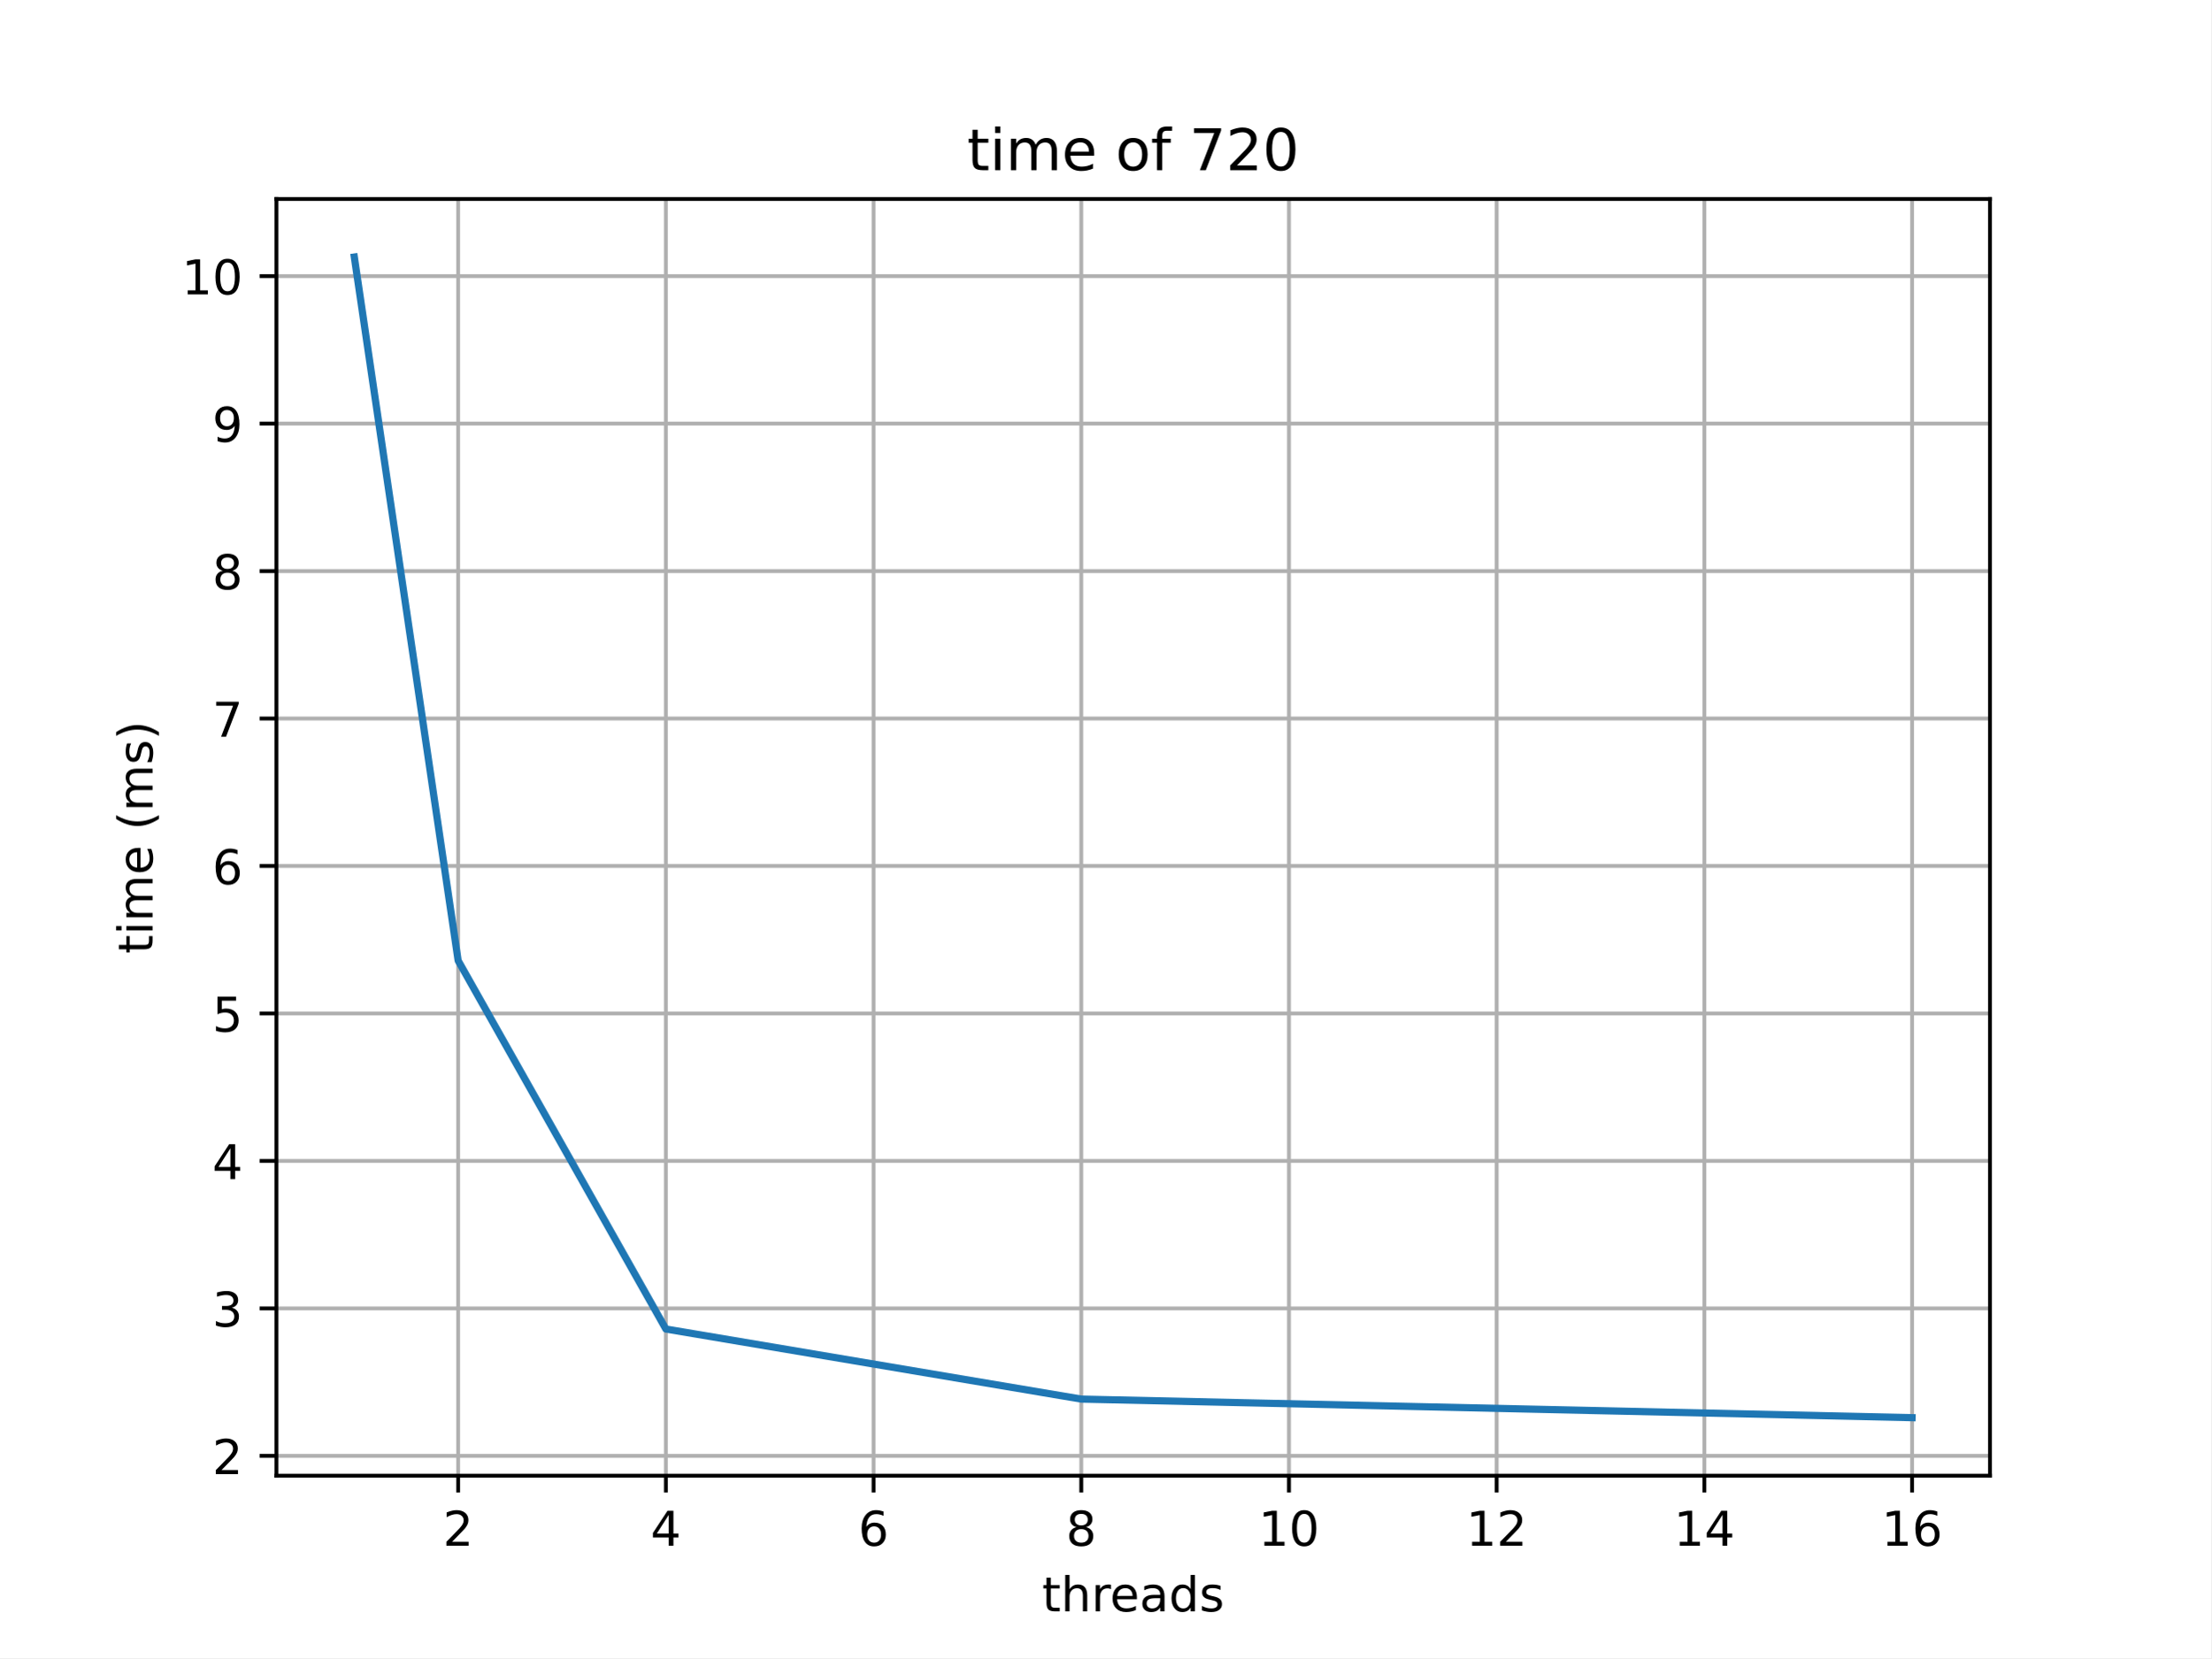
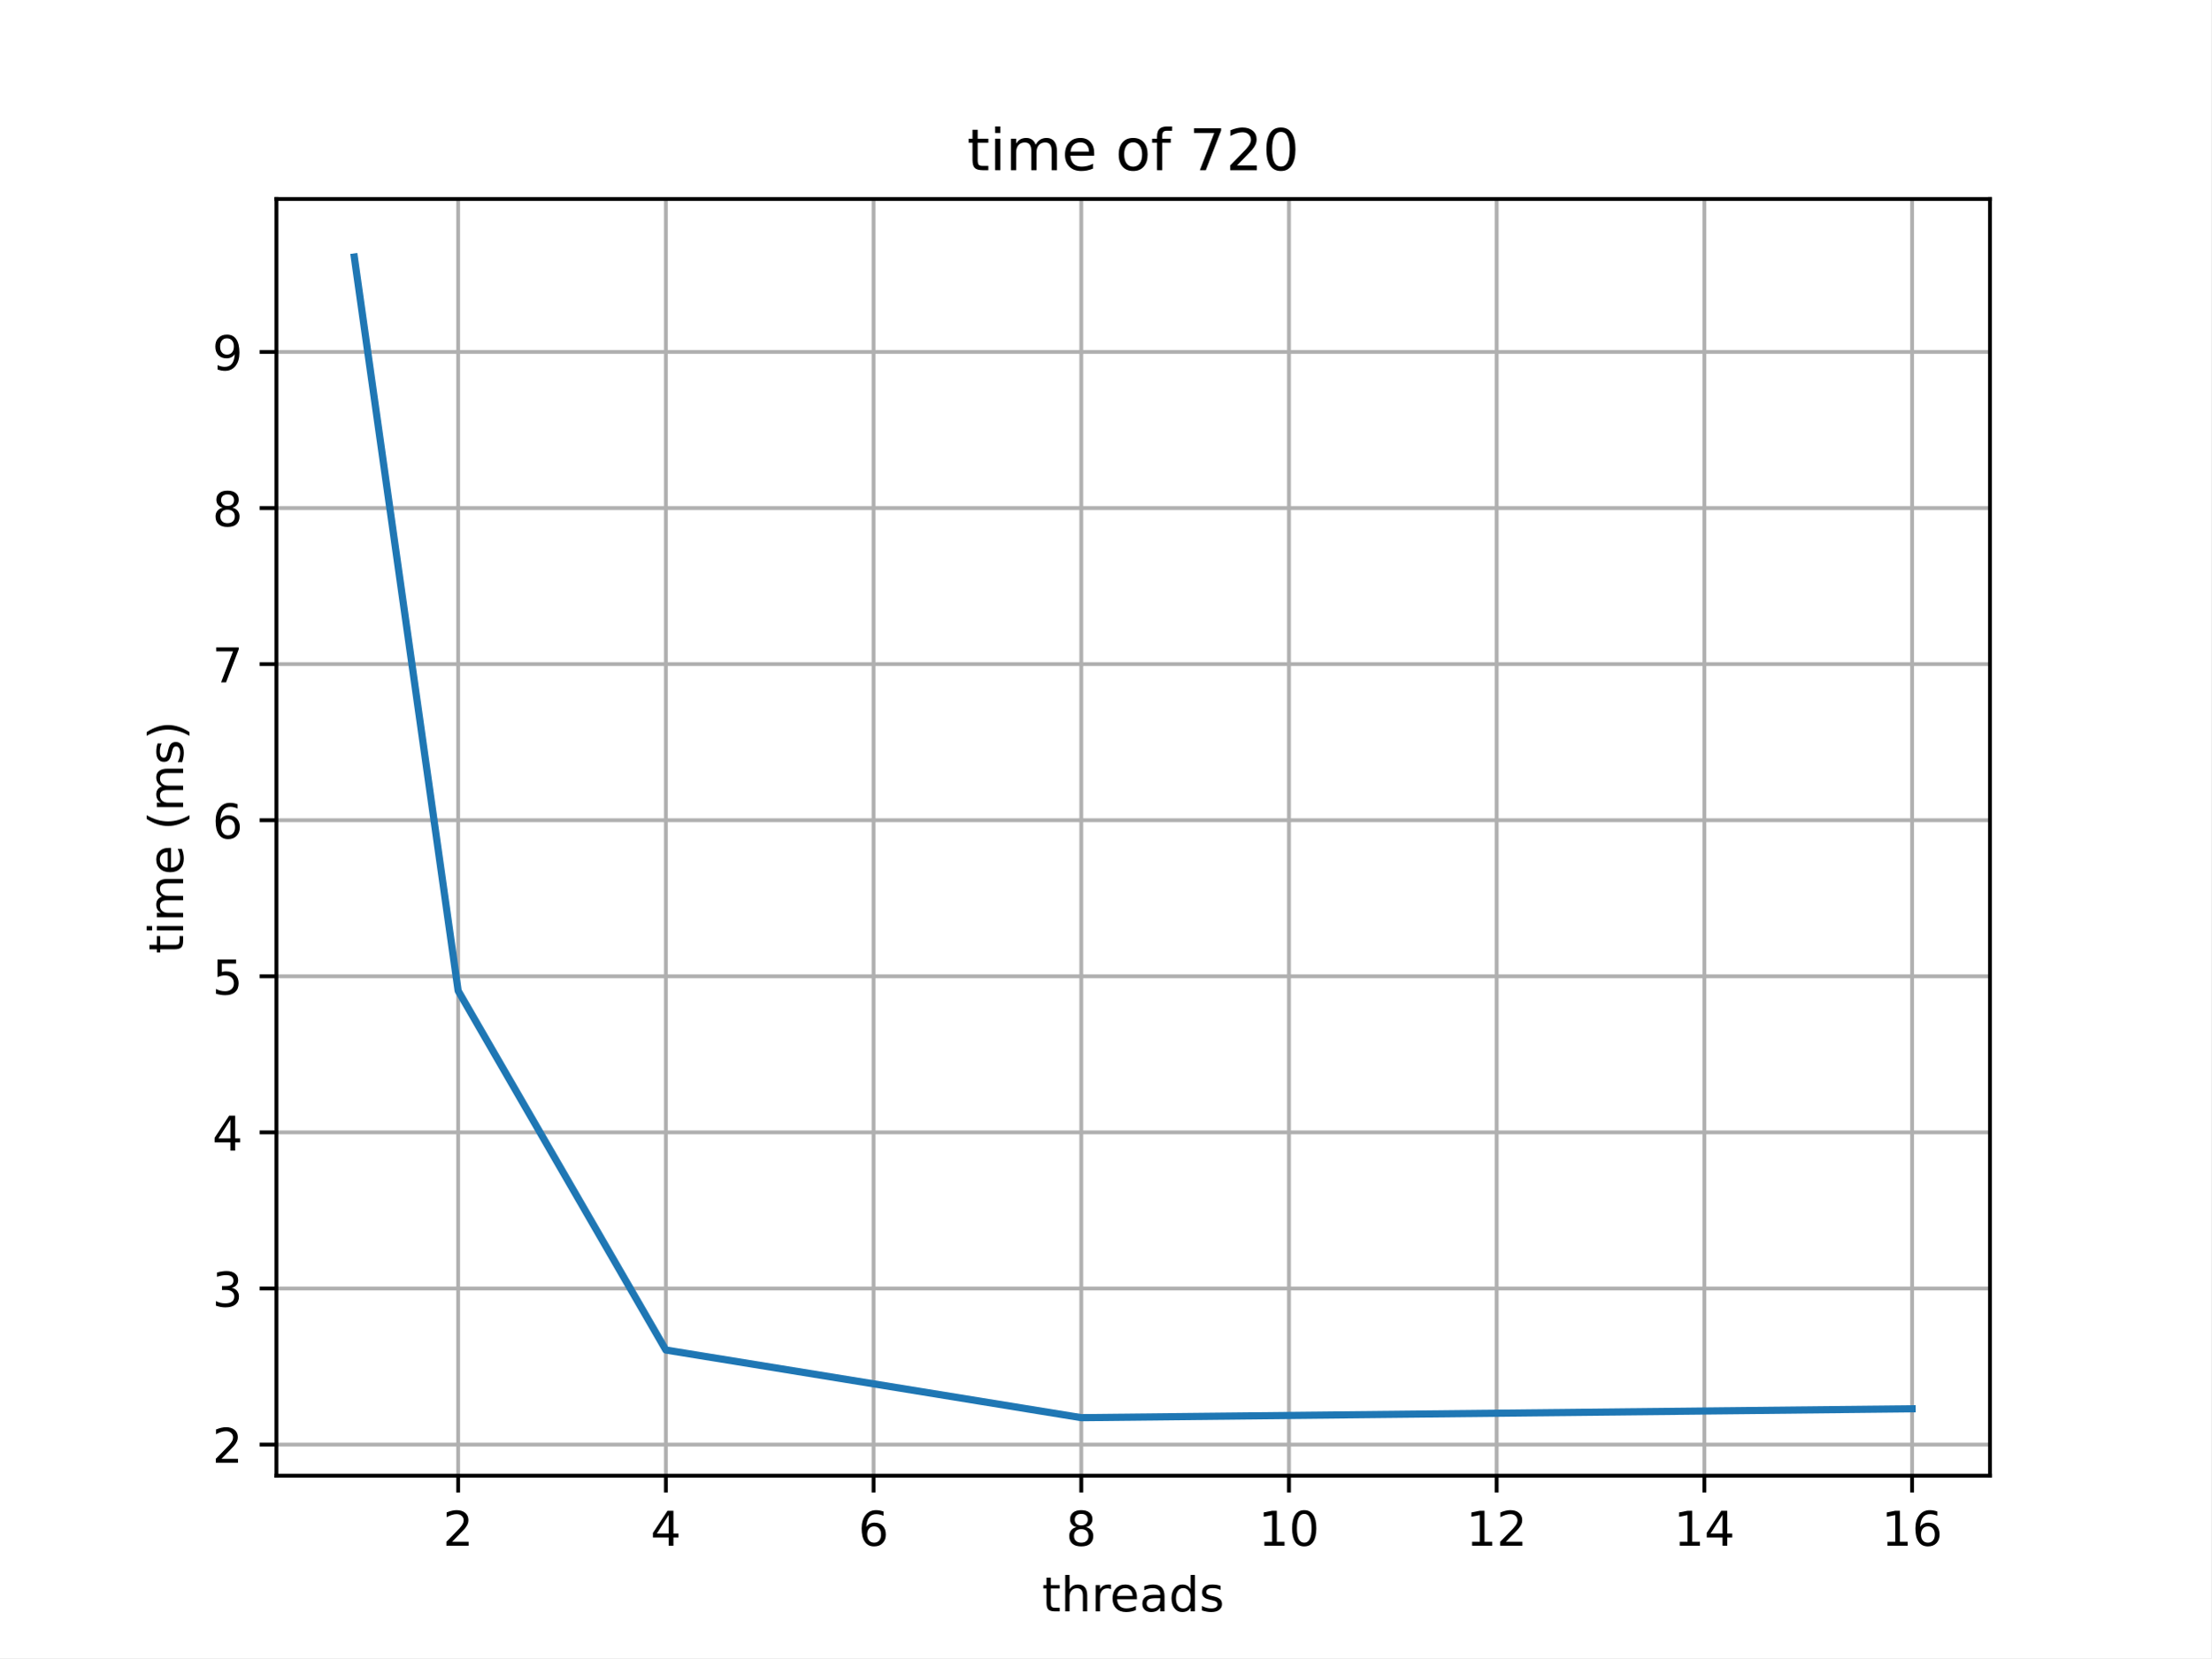
<svg xmlns="http://www.w3.org/2000/svg" xmlns:xlink="http://www.w3.org/1999/xlink" height="345.6pt" version="1.1" viewBox="0 0 460.8 345.6" width="460.8pt">
  <defs>
    <style type="text/css">*{stroke-linecap:butt;stroke-linejoin:round;}</style>
  </defs>
  <g id="figure_1">
    <g id="patch_1">
      <path d="M 0 345.6  L 460.8 345.6  L 460.8 0  L 0 0  z " style="fill:#ffffff;" />
    </g>
    <g id="axes_1">
      <g id="patch_2">
        <path d="M 57.6 307.584  L 414.72 307.584  L 414.72 41.472  L 57.6 41.472  z " style="fill:#ffffff;" />
      </g>
      <g id="matplotlib.axis_1">
        <g id="xtick_1">
          <g id="line2d_1">
-             <path clip-path="url(#p408132b2fb)" d="M 95.476 307.584  L 95.476 41.472  " style="fill:none;stroke:#b0b0b0;stroke-linecap:square;stroke-width:0.8;" />
+             <path clip-path="url(#p267759ec43)" d="M 95.476 307.584  L 95.476 41.472  " style="fill:none;stroke:#b0b0b0;stroke-linecap:square;stroke-width:0.8;" />
          </g>
          <g id="line2d_2">
            <defs>
-               <path d="M 0 0  L 0 3.5  " id="m621f533e70" style="stroke:#000000;stroke-width:0.8;" />
+               <path d="M 0 0  L 0 3.5  " id="m251fea14b7" style="stroke:#000000;stroke-width:0.8;" />
            </defs>
            <g>
-               <use style="stroke:#000000;stroke-width:0.8;" x="95.476" xlink:href="#m621f533e70" y="307.584" />
+               <use style="stroke:#000000;stroke-width:0.8;" x="95.476" xlink:href="#m251fea14b7" y="307.584" />
            </g>
          </g>
          <g id="text_1">
            <g transform="translate(92.29511 322.1824)scale(0.1 -0.1)">
              <defs>
                <path d="M 19.188 8.297  L 53.609 8.297  L 53.609 0  L 7.328 0  L 7.328 8.297  Q 12.938 14.109 22.625 23.891  Q 32.328 33.688 34.812 36.531  Q 39.547 41.844 41.422 45.531  Q 43.312 49.219 43.312 52.781  Q 43.312 58.594 39.234 62.25  Q 35.156 65.922 28.609 65.922  Q 23.969 65.922 18.812 64.312  Q 13.672 62.703 7.812 59.422  L 7.812 69.391  Q 13.766 71.781 18.938 73  Q 24.125 74.219 28.422 74.219  Q 39.75 74.219 46.484 68.547  Q 53.219 62.891 53.219 53.422  Q 53.219 48.922 51.531 44.891  Q 49.859 40.875 45.406 35.406  Q 44.188 33.984 37.641 27.219  Q 31.109 20.453 19.188 8.297  z " id="DejaVuSans-50" />
              </defs>
              <use xlink:href="#DejaVuSans-50" />
            </g>
          </g>
        </g>
        <g id="xtick_2">
          <g id="line2d_3">
-             <path clip-path="url(#p408132b2fb)" d="M 138.764 307.584  L 138.764 41.472  " style="fill:none;stroke:#b0b0b0;stroke-linecap:square;stroke-width:0.8;" />
+             <path clip-path="url(#p267759ec43)" d="M 138.764 307.584  L 138.764 41.472  " style="fill:none;stroke:#b0b0b0;stroke-linecap:square;stroke-width:0.8;" />
          </g>
          <g id="line2d_4">
            <g>
-               <use style="stroke:#000000;stroke-width:0.8;" x="138.764" xlink:href="#m621f533e70" y="307.584" />
+               <use style="stroke:#000000;stroke-width:0.8;" x="138.764" xlink:href="#m251fea14b7" y="307.584" />
            </g>
          </g>
          <g id="text_2">
            <g transform="translate(135.5824 322.1824)scale(0.1 -0.1)">
              <defs>
                <path d="M 37.797 64.312  L 12.891 25.391  L 37.797 25.391  z M 35.203 72.906  L 47.609 72.906  L 47.609 25.391  L 58.016 25.391  L 58.016 17.188  L 47.609 17.188  L 47.609 0  L 37.797 0  L 37.797 17.188  L 4.891 17.188  L 4.891 26.703  z " id="DejaVuSans-52" />
              </defs>
              <use xlink:href="#DejaVuSans-52" />
            </g>
          </g>
        </g>
        <g id="xtick_3">
          <g id="line2d_5">
-             <path clip-path="url(#p408132b2fb)" d="M 182.051 307.584  L 182.051 41.472  " style="fill:none;stroke:#b0b0b0;stroke-linecap:square;stroke-width:0.8;" />
+             <path clip-path="url(#p267759ec43)" d="M 182.051 307.584  L 182.051 41.472  " style="fill:none;stroke:#b0b0b0;stroke-linecap:square;stroke-width:0.8;" />
          </g>
          <g id="line2d_6">
            <g>
-               <use style="stroke:#000000;stroke-width:0.8;" x="182.051" xlink:href="#m621f533e70" y="307.584" />
+               <use style="stroke:#000000;stroke-width:0.8;" x="182.051" xlink:href="#m251fea14b7" y="307.584" />
            </g>
          </g>
          <g id="text_3">
            <g transform="translate(178.8697 322.1824)scale(0.1 -0.1)">
              <defs>
                <path d="M 33.016 40.375  Q 26.375 40.375 22.484 35.828  Q 18.609 31.297 18.609 23.391  Q 18.609 15.531 22.484 10.953  Q 26.375 6.391 33.016 6.391  Q 39.656 6.391 43.531 10.953  Q 47.406 15.531 47.406 23.391  Q 47.406 31.297 43.531 35.828  Q 39.656 40.375 33.016 40.375  z M 52.594 71.297  L 52.594 62.312  Q 48.875 64.062 45.094 64.984  Q 41.312 65.922 37.594 65.922  Q 27.828 65.922 22.672 59.328  Q 17.531 52.734 16.797 39.406  Q 19.672 43.656 24.016 45.922  Q 28.375 48.188 33.594 48.188  Q 44.578 48.188 50.953 41.516  Q 57.328 34.859 57.328 23.391  Q 57.328 12.156 50.688 5.359  Q 44.047 -1.422 33.016 -1.422  Q 20.359 -1.422 13.672 8.266  Q 6.984 17.969 6.984 36.375  Q 6.984 53.656 15.188 63.938  Q 23.391 74.219 37.203 74.219  Q 40.922 74.219 44.703 73.484  Q 48.484 72.75 52.594 71.297  z " id="DejaVuSans-54" />
              </defs>
              <use xlink:href="#DejaVuSans-54" />
            </g>
          </g>
        </g>
        <g id="xtick_4">
          <g id="line2d_7">
-             <path clip-path="url(#p408132b2fb)" d="M 225.338 307.584  L 225.338 41.472  " style="fill:none;stroke:#b0b0b0;stroke-linecap:square;stroke-width:0.8;" />
+             <path clip-path="url(#p267759ec43)" d="M 225.338 307.584  L 225.338 41.472  " style="fill:none;stroke:#b0b0b0;stroke-linecap:square;stroke-width:0.8;" />
          </g>
          <g id="line2d_8">
            <g>
-               <use style="stroke:#000000;stroke-width:0.8;" x="225.338" xlink:href="#m621f533e70" y="307.584" />
+               <use style="stroke:#000000;stroke-width:0.8;" x="225.338" xlink:href="#m251fea14b7" y="307.584" />
            </g>
          </g>
          <g id="text_4">
            <g transform="translate(222.1569 322.1824)scale(0.1 -0.1)">
              <defs>
                <path d="M 31.781 34.625  Q 24.75 34.625 20.719 30.859  Q 16.703 27.094 16.703 20.516  Q 16.703 13.922 20.719 10.156  Q 24.75 6.391 31.781 6.391  Q 38.812 6.391 42.859 10.172  Q 46.922 13.969 46.922 20.516  Q 46.922 27.094 42.891 30.859  Q 38.875 34.625 31.781 34.625  z M 21.922 38.812  Q 15.578 40.375 12.031 44.719  Q 8.5 49.078 8.5 55.328  Q 8.5 64.062 14.719 69.141  Q 20.953 74.219 31.781 74.219  Q 42.672 74.219 48.875 69.141  Q 55.078 64.062 55.078 55.328  Q 55.078 49.078 51.531 44.719  Q 48 40.375 41.703 38.812  Q 48.828 37.156 52.797 32.312  Q 56.781 27.484 56.781 20.516  Q 56.781 9.906 50.312 4.234  Q 43.844 -1.422 31.781 -1.422  Q 19.734 -1.422 13.25 4.234  Q 6.781 9.906 6.781 20.516  Q 6.781 27.484 10.781 32.312  Q 14.797 37.156 21.922 38.812  z M 18.312 54.391  Q 18.312 48.734 21.844 45.562  Q 25.391 42.391 31.781 42.391  Q 38.141 42.391 41.719 45.562  Q 45.312 48.734 45.312 54.391  Q 45.312 60.062 41.719 63.234  Q 38.141 66.406 31.781 66.406  Q 25.391 66.406 21.844 63.234  Q 18.312 60.062 18.312 54.391  z " id="DejaVuSans-56" />
              </defs>
              <use xlink:href="#DejaVuSans-56" />
            </g>
          </g>
        </g>
        <g id="xtick_5">
          <g id="line2d_9">
-             <path clip-path="url(#p408132b2fb)" d="M 268.625 307.584  L 268.625 41.472  " style="fill:none;stroke:#b0b0b0;stroke-linecap:square;stroke-width:0.8;" />
+             <path clip-path="url(#p267759ec43)" d="M 268.625 307.584  L 268.625 41.472  " style="fill:none;stroke:#b0b0b0;stroke-linecap:square;stroke-width:0.8;" />
          </g>
          <g id="line2d_10">
            <g>
-               <use style="stroke:#000000;stroke-width:0.8;" x="268.625" xlink:href="#m621f533e70" y="307.584" />
+               <use style="stroke:#000000;stroke-width:0.8;" x="268.625" xlink:href="#m251fea14b7" y="307.584" />
            </g>
          </g>
          <g id="text_5">
            <g transform="translate(262.263 322.1824)scale(0.1 -0.1)">
              <defs>
                <path d="M 12.406 8.297  L 28.516 8.297  L 28.516 63.922  L 10.984 60.406  L 10.984 69.391  L 28.422 72.906  L 38.281 72.906  L 38.281 8.297  L 54.391 8.297  L 54.391 0  L 12.406 0  z " id="DejaVuSans-49" />
                <path d="M 31.781 66.406  Q 24.172 66.406 20.328 58.906  Q 16.5 51.422 16.5 36.375  Q 16.5 21.391 20.328 13.891  Q 24.172 6.391 31.781 6.391  Q 39.453 6.391 43.281 13.891  Q 47.125 21.391 47.125 36.375  Q 47.125 51.422 43.281 58.906  Q 39.453 66.406 31.781 66.406  z M 31.781 74.219  Q 44.047 74.219 50.516 64.516  Q 56.984 54.828 56.984 36.375  Q 56.984 17.969 50.516 8.266  Q 44.047 -1.422 31.781 -1.422  Q 19.531 -1.422 13.062 8.266  Q 6.594 17.969 6.594 36.375  Q 6.594 54.828 13.062 64.516  Q 19.531 74.219 31.781 74.219  z " id="DejaVuSans-48" />
              </defs>
              <use xlink:href="#DejaVuSans-49" />
              <use x="63.623" xlink:href="#DejaVuSans-48" />
            </g>
          </g>
        </g>
        <g id="xtick_6">
          <g id="line2d_11">
-             <path clip-path="url(#p408132b2fb)" d="M 311.913 307.584  L 311.913 41.472  " style="fill:none;stroke:#b0b0b0;stroke-linecap:square;stroke-width:0.8;" />
+             <path clip-path="url(#p267759ec43)" d="M 311.913 307.584  L 311.913 41.472  " style="fill:none;stroke:#b0b0b0;stroke-linecap:square;stroke-width:0.8;" />
          </g>
          <g id="line2d_12">
            <g>
-               <use style="stroke:#000000;stroke-width:0.8;" x="311.913" xlink:href="#m621f533e70" y="307.584" />
+               <use style="stroke:#000000;stroke-width:0.8;" x="311.913" xlink:href="#m251fea14b7" y="307.584" />
            </g>
          </g>
          <g id="text_6">
            <g transform="translate(305.5502 322.1824)scale(0.1 -0.1)">
              <use xlink:href="#DejaVuSans-49" />
              <use x="63.623" xlink:href="#DejaVuSans-50" />
            </g>
          </g>
        </g>
        <g id="xtick_7">
          <g id="line2d_13">
-             <path clip-path="url(#p408132b2fb)" d="M 355.2 307.584  L 355.2 41.472  " style="fill:none;stroke:#b0b0b0;stroke-linecap:square;stroke-width:0.8;" />
+             <path clip-path="url(#p267759ec43)" d="M 355.2 307.584  L 355.2 41.472  " style="fill:none;stroke:#b0b0b0;stroke-linecap:square;stroke-width:0.8;" />
          </g>
          <g id="line2d_14">
            <g>
-               <use style="stroke:#000000;stroke-width:0.8;" x="355.2" xlink:href="#m621f533e70" y="307.584" />
+               <use style="stroke:#000000;stroke-width:0.8;" x="355.2" xlink:href="#m251fea14b7" y="307.584" />
            </g>
          </g>
          <g id="text_7">
            <g transform="translate(348.8375 322.1824)scale(0.1 -0.1)">
              <use xlink:href="#DejaVuSans-49" />
              <use x="63.623" xlink:href="#DejaVuSans-52" />
            </g>
          </g>
        </g>
        <g id="xtick_8">
          <g id="line2d_15">
-             <path clip-path="url(#p408132b2fb)" d="M 398.487 307.584  L 398.487 41.472  " style="fill:none;stroke:#b0b0b0;stroke-linecap:square;stroke-width:0.8;" />
+             <path clip-path="url(#p267759ec43)" d="M 398.487 307.584  L 398.487 41.472  " style="fill:none;stroke:#b0b0b0;stroke-linecap:square;stroke-width:0.8;" />
          </g>
          <g id="line2d_16">
            <g>
-               <use style="stroke:#000000;stroke-width:0.8;" x="398.487" xlink:href="#m621f533e70" y="307.584" />
+               <use style="stroke:#000000;stroke-width:0.8;" x="398.487" xlink:href="#m251fea14b7" y="307.584" />
            </g>
          </g>
          <g id="text_8">
            <g transform="translate(392.1248 322.1824)scale(0.1 -0.1)">
              <use xlink:href="#DejaVuSans-49" />
              <use x="63.623" xlink:href="#DejaVuSans-54" />
            </g>
          </g>
        </g>
        <g id="text_9">
          <g transform="translate(217.1686 335.8606)scale(0.1 -0.1)">
            <defs>
              <path d="M 18.312 70.219  L 18.312 54.688  L 36.812 54.688  L 36.812 47.703  L 18.312 47.703  L 18.312 18.016  Q 18.312 11.328 20.141 9.422  Q 21.969 7.516 27.594 7.516  L 36.812 7.516  L 36.812 0  L 27.594 0  Q 17.188 0 13.234 3.875  Q 9.281 7.766 9.281 18.016  L 9.281 47.703  L 2.688 47.703  L 2.688 54.688  L 9.281 54.688  L 9.281 70.219  z " id="DejaVuSans-116" />
              <path d="M 54.891 33.016  L 54.891 0  L 45.906 0  L 45.906 32.719  Q 45.906 40.484 42.875 44.328  Q 39.844 48.188 33.797 48.188  Q 26.516 48.188 22.312 43.547  Q 18.109 38.922 18.109 30.906  L 18.109 0  L 9.078 0  L 9.078 75.984  L 18.109 75.984  L 18.109 46.188  Q 21.344 51.125 25.703 53.562  Q 30.078 56 35.797 56  Q 45.219 56 50.047 50.172  Q 54.891 44.344 54.891 33.016  z " id="DejaVuSans-104" />
              <path d="M 41.109 46.297  Q 39.594 47.172 37.812 47.578  Q 36.031 48 33.891 48  Q 26.266 48 22.188 43.047  Q 18.109 38.094 18.109 28.812  L 18.109 0  L 9.078 0  L 9.078 54.688  L 18.109 54.688  L 18.109 46.188  Q 20.953 51.172 25.484 53.578  Q 30.031 56 36.531 56  Q 37.453 56 38.578 55.875  Q 39.703 55.766 41.062 55.516  z " id="DejaVuSans-114" />
              <path d="M 56.203 29.594  L 56.203 25.203  L 14.891 25.203  Q 15.484 15.922 20.484 11.062  Q 25.484 6.203 34.422 6.203  Q 39.594 6.203 44.453 7.469  Q 49.312 8.734 54.109 11.281  L 54.109 2.781  Q 49.266 0.734 44.188 -0.344  Q 39.109 -1.422 33.891 -1.422  Q 20.797 -1.422 13.156 6.188  Q 5.516 13.812 5.516 26.812  Q 5.516 40.234 12.766 48.109  Q 20.016 56 32.328 56  Q 43.359 56 49.781 48.891  Q 56.203 41.797 56.203 29.594  z M 47.219 32.234  Q 47.125 39.594 43.094 43.984  Q 39.062 48.391 32.422 48.391  Q 24.906 48.391 20.391 44.141  Q 15.875 39.891 15.188 32.172  z " id="DejaVuSans-101" />
              <path d="M 34.281 27.484  Q 23.391 27.484 19.188 25  Q 14.984 22.516 14.984 16.5  Q 14.984 11.719 18.141 8.906  Q 21.297 6.109 26.703 6.109  Q 34.188 6.109 38.703 11.406  Q 43.219 16.703 43.219 25.484  L 43.219 27.484  z M 52.203 31.203  L 52.203 0  L 43.219 0  L 43.219 8.297  Q 40.141 3.328 35.547 0.953  Q 30.953 -1.422 24.312 -1.422  Q 15.922 -1.422 10.953 3.297  Q 6 8.016 6 15.922  Q 6 25.141 12.172 29.828  Q 18.359 34.516 30.609 34.516  L 43.219 34.516  L 43.219 35.406  Q 43.219 41.609 39.141 45  Q 35.062 48.391 27.688 48.391  Q 23 48.391 18.547 47.266  Q 14.109 46.141 10.016 43.891  L 10.016 52.203  Q 14.938 54.109 19.578 55.047  Q 24.219 56 28.609 56  Q 40.484 56 46.344 49.844  Q 52.203 43.703 52.203 31.203  z " id="DejaVuSans-97" />
              <path d="M 45.406 46.391  L 45.406 75.984  L 54.391 75.984  L 54.391 0  L 45.406 0  L 45.406 8.203  Q 42.578 3.328 38.25 0.953  Q 33.938 -1.422 27.875 -1.422  Q 17.969 -1.422 11.734 6.484  Q 5.516 14.406 5.516 27.297  Q 5.516 40.188 11.734 48.094  Q 17.969 56 27.875 56  Q 33.938 56 38.25 53.625  Q 42.578 51.266 45.406 46.391  z M 14.797 27.297  Q 14.797 17.391 18.875 11.75  Q 22.953 6.109 30.078 6.109  Q 37.203 6.109 41.297 11.75  Q 45.406 17.391 45.406 27.297  Q 45.406 37.203 41.297 42.844  Q 37.203 48.484 30.078 48.484  Q 22.953 48.484 18.875 42.844  Q 14.797 37.203 14.797 27.297  z " id="DejaVuSans-100" />
              <path d="M 44.281 53.078  L 44.281 44.578  Q 40.484 46.531 36.375 47.5  Q 32.281 48.484 27.875 48.484  Q 21.188 48.484 17.844 46.438  Q 14.5 44.391 14.5 40.281  Q 14.5 37.156 16.891 35.375  Q 19.281 33.594 26.516 31.984  L 29.594 31.297  Q 39.156 29.25 43.188 25.516  Q 47.219 21.781 47.219 15.094  Q 47.219 7.469 41.188 3.016  Q 35.156 -1.422 24.609 -1.422  Q 20.219 -1.422 15.453 -0.562  Q 10.688 0.297 5.422 2  L 5.422 11.281  Q 10.406 8.688 15.234 7.391  Q 20.062 6.109 24.812 6.109  Q 31.156 6.109 34.562 8.281  Q 37.984 10.453 37.984 14.406  Q 37.984 18.062 35.516 20.016  Q 33.062 21.969 24.703 23.781  L 21.578 24.516  Q 13.234 26.266 9.516 29.906  Q 5.812 33.547 5.812 39.891  Q 5.812 47.609 11.281 51.797  Q 16.75 56 26.812 56  Q 31.781 56 36.172 55.266  Q 40.578 54.547 44.281 53.078  z " id="DejaVuSans-115" />
            </defs>
            <use xlink:href="#DejaVuSans-116" />
            <use x="39.209" xlink:href="#DejaVuSans-104" />
            <use x="102.588" xlink:href="#DejaVuSans-114" />
            <use x="141.451" xlink:href="#DejaVuSans-101" />
            <use x="202.975" xlink:href="#DejaVuSans-97" />
            <use x="264.254" xlink:href="#DejaVuSans-100" />
            <use x="327.73" xlink:href="#DejaVuSans-115" />
          </g>
        </g>
      </g>
      <g id="matplotlib.axis_2">
        <g id="ytick_1">
          <g id="line2d_17">
-             <path clip-path="url(#p408132b2fb)" d="M 57.6 303.446  L 414.72 303.446  " style="fill:none;stroke:#b0b0b0;stroke-linecap:square;stroke-width:0.8;" />
+             <path clip-path="url(#p267759ec43)" d="M 57.6 301.094  L 414.72 301.094  " style="fill:none;stroke:#b0b0b0;stroke-linecap:square;stroke-width:0.8;" />
          </g>
          <g id="line2d_18">
            <defs>
-               <path d="M 0 0  L -3.5 0  " id="m7fec06dd4f" style="stroke:#000000;stroke-width:0.8;" />
+               <path d="M 0 0  L -3.5 0  " id="m74890b914a" style="stroke:#000000;stroke-width:0.8;" />
            </defs>
            <g>
-               <use style="stroke:#000000;stroke-width:0.8;" x="57.6" xlink:href="#m7fec06dd4f" y="303.446" />
+               <use style="stroke:#000000;stroke-width:0.8;" x="57.6" xlink:href="#m74890b914a" y="301.094" />
            </g>
          </g>
          <g id="text_10">
-             <g transform="translate(44.2375 307.2451)scale(0.1 -0.1)">
+             <g transform="translate(44.2375 304.8929)scale(0.1 -0.1)">
              <use xlink:href="#DejaVuSans-50" />
            </g>
          </g>
        </g>
        <g id="ytick_2">
          <g id="line2d_19">
-             <path clip-path="url(#p408132b2fb)" d="M 57.6 272.709  L 414.72 272.709  " style="fill:none;stroke:#b0b0b0;stroke-linecap:square;stroke-width:0.8;" />
+             <path clip-path="url(#p267759ec43)" d="M 57.6 268.559  L 414.72 268.559  " style="fill:none;stroke:#b0b0b0;stroke-linecap:square;stroke-width:0.8;" />
          </g>
          <g id="line2d_20">
            <g>
-               <use style="stroke:#000000;stroke-width:0.8;" x="57.6" xlink:href="#m7fec06dd4f" y="272.709" />
+               <use style="stroke:#000000;stroke-width:0.8;" x="57.6" xlink:href="#m74890b914a" y="268.559" />
            </g>
          </g>
          <g id="text_11">
-             <g transform="translate(44.2375 276.5079)scale(0.1 -0.1)">
+             <g transform="translate(44.2375 272.3584)scale(0.1 -0.1)">
              <defs>
                <path d="M 40.578 39.312  Q 47.656 37.797 51.625 33  Q 55.609 28.219 55.609 21.188  Q 55.609 10.406 48.188 4.484  Q 40.766 -1.422 27.094 -1.422  Q 22.516 -1.422 17.656 -0.516  Q 12.797 0.391 7.625 2.203  L 7.625 11.719  Q 11.719 9.328 16.594 8.109  Q 21.484 6.891 26.812 6.891  Q 36.078 6.891 40.938 10.547  Q 45.797 14.203 45.797 21.188  Q 45.797 27.641 41.281 31.266  Q 36.766 34.906 28.719 34.906  L 20.219 34.906  L 20.219 43.016  L 29.109 43.016  Q 36.375 43.016 40.234 45.922  Q 44.094 48.828 44.094 54.297  Q 44.094 59.906 40.109 62.906  Q 36.141 65.922 28.719 65.922  Q 24.656 65.922 20.016 65.031  Q 15.375 64.156 9.812 62.312  L 9.812 71.094  Q 15.438 72.656 20.344 73.438  Q 25.25 74.219 29.594 74.219  Q 40.828 74.219 47.359 69.109  Q 53.906 64.016 53.906 55.328  Q 53.906 49.266 50.438 45.094  Q 46.969 40.922 40.578 39.312  z " id="DejaVuSans-51" />
              </defs>
              <use xlink:href="#DejaVuSans-51" />
            </g>
          </g>
        </g>
        <g id="ytick_3">
          <g id="line2d_21">
-             <path clip-path="url(#p408132b2fb)" d="M 57.6 241.972  L 414.72 241.972  " style="fill:none;stroke:#b0b0b0;stroke-linecap:square;stroke-width:0.8;" />
+             <path clip-path="url(#p267759ec43)" d="M 57.6 236.025  L 414.72 236.025  " style="fill:none;stroke:#b0b0b0;stroke-linecap:square;stroke-width:0.8;" />
          </g>
          <g id="line2d_22">
            <g>
-               <use style="stroke:#000000;stroke-width:0.8;" x="57.6" xlink:href="#m7fec06dd4f" y="241.972" />
+               <use style="stroke:#000000;stroke-width:0.8;" x="57.6" xlink:href="#m74890b914a" y="236.025" />
            </g>
          </g>
          <g id="text_12">
-             <g transform="translate(44.2375 245.7707)scale(0.1 -0.1)">
+             <g transform="translate(44.2375 239.8239)scale(0.1 -0.1)">
              <use xlink:href="#DejaVuSans-52" />
            </g>
          </g>
        </g>
        <g id="ytick_4">
          <g id="line2d_23">
-             <path clip-path="url(#p408132b2fb)" d="M 57.6 211.234  L 414.72 211.234  " style="fill:none;stroke:#b0b0b0;stroke-linecap:square;stroke-width:0.8;" />
+             <path clip-path="url(#p267759ec43)" d="M 57.6 203.49  L 414.72 203.49  " style="fill:none;stroke:#b0b0b0;stroke-linecap:square;stroke-width:0.8;" />
          </g>
          <g id="line2d_24">
            <g>
-               <use style="stroke:#000000;stroke-width:0.8;" x="57.6" xlink:href="#m7fec06dd4f" y="211.234" />
+               <use style="stroke:#000000;stroke-width:0.8;" x="57.6" xlink:href="#m74890b914a" y="203.49" />
            </g>
          </g>
          <g id="text_13">
-             <g transform="translate(44.2375 215.0336)scale(0.1 -0.1)">
+             <g transform="translate(44.2375 207.2894)scale(0.1 -0.1)">
              <defs>
                <path d="M 10.797 72.906  L 49.516 72.906  L 49.516 64.594  L 19.828 64.594  L 19.828 46.734  Q 21.969 47.469 24.109 47.828  Q 26.266 48.188 28.422 48.188  Q 40.625 48.188 47.75 41.5  Q 54.891 34.812 54.891 23.391  Q 54.891 11.625 47.562 5.094  Q 40.234 -1.422 26.906 -1.422  Q 22.312 -1.422 17.547 -0.641  Q 12.797 0.141 7.719 1.703  L 7.719 11.625  Q 12.109 9.234 16.797 8.062  Q 21.484 6.891 26.703 6.891  Q 35.156 6.891 40.078 11.328  Q 45.016 15.766 45.016 23.391  Q 45.016 31 40.078 35.438  Q 35.156 39.891 26.703 39.891  Q 22.75 39.891 18.812 39.016  Q 14.891 38.141 10.797 36.281  z " id="DejaVuSans-53" />
              </defs>
              <use xlink:href="#DejaVuSans-53" />
            </g>
          </g>
        </g>
        <g id="ytick_5">
          <g id="line2d_25">
-             <path clip-path="url(#p408132b2fb)" d="M 57.6 180.497  L 414.72 180.497  " style="fill:none;stroke:#b0b0b0;stroke-linecap:square;stroke-width:0.8;" />
+             <path clip-path="url(#p267759ec43)" d="M 57.6 170.956  L 414.72 170.956  " style="fill:none;stroke:#b0b0b0;stroke-linecap:square;stroke-width:0.8;" />
          </g>
          <g id="line2d_26">
            <g>
-               <use style="stroke:#000000;stroke-width:0.8;" x="57.6" xlink:href="#m7fec06dd4f" y="180.497" />
+               <use style="stroke:#000000;stroke-width:0.8;" x="57.6" xlink:href="#m74890b914a" y="170.956" />
            </g>
          </g>
          <g id="text_14">
-             <g transform="translate(44.2375 184.2964)scale(0.1 -0.1)">
+             <g transform="translate(44.2375 174.7549)scale(0.1 -0.1)">
              <use xlink:href="#DejaVuSans-54" />
            </g>
          </g>
        </g>
        <g id="ytick_6">
          <g id="line2d_27">
-             <path clip-path="url(#p408132b2fb)" d="M 57.6 149.76  L 414.72 149.76  " style="fill:none;stroke:#b0b0b0;stroke-linecap:square;stroke-width:0.8;" />
+             <path clip-path="url(#p267759ec43)" d="M 57.6 138.421  L 414.72 138.421  " style="fill:none;stroke:#b0b0b0;stroke-linecap:square;stroke-width:0.8;" />
          </g>
          <g id="line2d_28">
            <g>
-               <use style="stroke:#000000;stroke-width:0.8;" x="57.6" xlink:href="#m7fec06dd4f" y="149.76" />
+               <use style="stroke:#000000;stroke-width:0.8;" x="57.6" xlink:href="#m74890b914a" y="138.421" />
            </g>
          </g>
          <g id="text_15">
-             <g transform="translate(44.2375 153.5592)scale(0.1 -0.1)">
+             <g transform="translate(44.2375 142.2204)scale(0.1 -0.1)">
              <defs>
                <path d="M 8.203 72.906  L 55.078 72.906  L 55.078 68.703  L 28.609 0  L 18.312 0  L 43.219 64.594  L 8.203 64.594  z " id="DejaVuSans-55" />
              </defs>
              <use xlink:href="#DejaVuSans-55" />
            </g>
          </g>
        </g>
        <g id="ytick_7">
          <g id="line2d_29">
-             <path clip-path="url(#p408132b2fb)" d="M 57.6 119.023  L 414.72 119.023  " style="fill:none;stroke:#b0b0b0;stroke-linecap:square;stroke-width:0.8;" />
+             <path clip-path="url(#p267759ec43)" d="M 57.6 105.887  L 414.72 105.887  " style="fill:none;stroke:#b0b0b0;stroke-linecap:square;stroke-width:0.8;" />
          </g>
          <g id="line2d_30">
            <g>
-               <use style="stroke:#000000;stroke-width:0.8;" x="57.6" xlink:href="#m7fec06dd4f" y="119.023" />
+               <use style="stroke:#000000;stroke-width:0.8;" x="57.6" xlink:href="#m74890b914a" y="105.887" />
            </g>
          </g>
          <g id="text_16">
-             <g transform="translate(44.2375 122.822)scale(0.1 -0.1)">
+             <g transform="translate(44.2375 109.6859)scale(0.1 -0.1)">
              <use xlink:href="#DejaVuSans-56" />
            </g>
          </g>
        </g>
        <g id="ytick_8">
          <g id="line2d_31">
-             <path clip-path="url(#p408132b2fb)" d="M 57.6 88.286  L 414.72 88.286  " style="fill:none;stroke:#b0b0b0;stroke-linecap:square;stroke-width:0.8;" />
+             <path clip-path="url(#p267759ec43)" d="M 57.6 73.352  L 414.72 73.352  " style="fill:none;stroke:#b0b0b0;stroke-linecap:square;stroke-width:0.8;" />
          </g>
          <g id="line2d_32">
            <g>
-               <use style="stroke:#000000;stroke-width:0.8;" x="57.6" xlink:href="#m7fec06dd4f" y="88.286" />
+               <use style="stroke:#000000;stroke-width:0.8;" x="57.6" xlink:href="#m74890b914a" y="73.352" />
            </g>
          </g>
          <g id="text_17">
-             <g transform="translate(44.2375 92.08486)scale(0.1 -0.1)">
+             <g transform="translate(44.2375 77.15144)scale(0.1 -0.1)">
              <defs>
                <path d="M 10.984 1.516  L 10.984 10.5  Q 14.703 8.734 18.5 7.812  Q 22.312 6.891 25.984 6.891  Q 35.75 6.891 40.891 13.453  Q 46.047 20.016 46.781 33.406  Q 43.953 29.203 39.594 26.953  Q 35.25 24.703 29.984 24.703  Q 19.047 24.703 12.672 31.312  Q 6.297 37.938 6.297 49.422  Q 6.297 60.641 12.938 67.422  Q 19.578 74.219 30.609 74.219  Q 43.266 74.219 49.922 64.516  Q 56.594 54.828 56.594 36.375  Q 56.594 19.141 48.406 8.859  Q 40.234 -1.422 26.422 -1.422  Q 22.703 -1.422 18.891 -0.688  Q 15.094 0.047 10.984 1.516  z M 30.609 32.422  Q 37.25 32.422 41.125 36.953  Q 45.016 41.5 45.016 49.422  Q 45.016 57.281 41.125 61.844  Q 37.25 66.406 30.609 66.406  Q 23.969 66.406 20.094 61.844  Q 16.219 57.281 16.219 49.422  Q 16.219 41.5 20.094 36.953  Q 23.969 32.422 30.609 32.422  z " id="DejaVuSans-57" />
              </defs>
              <use xlink:href="#DejaVuSans-57" />
            </g>
          </g>
        </g>
-         <g id="ytick_9">
-           <g id="line2d_33">
-             <path clip-path="url(#p408132b2fb)" d="M 57.6 57.548  L 414.72 57.548  " style="fill:none;stroke:#b0b0b0;stroke-linecap:square;stroke-width:0.8;" />
-           </g>
-           <g id="line2d_34">
-             <g>
-               <use style="stroke:#000000;stroke-width:0.8;" x="57.6" xlink:href="#m7fec06dd4f" y="57.548" />
-             </g>
-           </g>
-           <g id="text_18">
-             <g transform="translate(37.875 61.34768)scale(0.1 -0.1)">
-               <use xlink:href="#DejaVuSans-49" />
-               <use x="63.623" xlink:href="#DejaVuSans-48" />
-             </g>
-           </g>
-         </g>
-         <g id="text_19">
-           <g transform="translate(31.79531 198.7897)rotate(-90)scale(0.1 -0.1)">
+         <g id="text_18">
+           <g transform="translate(38.15781 198.7897)rotate(-90)scale(0.1 -0.1)">
            <defs>
              <path d="M 9.422 54.688  L 18.406 54.688  L 18.406 0  L 9.422 0  z M 9.422 75.984  L 18.406 75.984  L 18.406 64.594  L 9.422 64.594  z " id="DejaVuSans-105" />
              <path d="M 52 44.188  Q 55.375 50.25 60.062 53.125  Q 64.75 56 71.094 56  Q 79.641 56 84.281 50.016  Q 88.922 44.047 88.922 33.016  L 88.922 0  L 79.891 0  L 79.891 32.719  Q 79.891 40.578 77.094 44.375  Q 74.312 48.188 68.609 48.188  Q 61.625 48.188 57.562 43.547  Q 53.516 38.922 53.516 30.906  L 53.516 0  L 44.484 0  L 44.484 32.719  Q 44.484 40.625 41.703 44.406  Q 38.922 48.188 33.109 48.188  Q 26.219 48.188 22.156 43.531  Q 18.109 38.875 18.109 30.906  L 18.109 0  L 9.078 0  L 9.078 54.688  L 18.109 54.688  L 18.109 46.188  Q 21.188 51.219 25.484 53.609  Q 29.781 56 35.688 56  Q 41.656 56 45.828 52.969  Q 50 49.953 52 44.188  z " id="DejaVuSans-109" />
              <path id="DejaVuSans-32" />
              <path d="M 31 75.875  Q 24.469 64.656 21.281 53.656  Q 18.109 42.672 18.109 31.391  Q 18.109 20.125 21.312 9.062  Q 24.516 -2 31 -13.188  L 23.188 -13.188  Q 15.875 -1.703 12.234 9.375  Q 8.594 20.453 8.594 31.391  Q 8.594 42.281 12.203 53.312  Q 15.828 64.359 23.188 75.875  z " id="DejaVuSans-40" />
              <path d="M 8.016 75.875  L 15.828 75.875  Q 23.141 64.359 26.781 53.312  Q 30.422 42.281 30.422 31.391  Q 30.422 20.453 26.781 9.375  Q 23.141 -1.703 15.828 -13.188  L 8.016 -13.188  Q 14.5 -2 17.703 9.062  Q 20.906 20.125 20.906 31.391  Q 20.906 42.672 17.703 53.656  Q 14.5 64.656 8.016 75.875  z " id="DejaVuSans-41" />
            </defs>
            <use xlink:href="#DejaVuSans-116" />
            <use x="39.209" xlink:href="#DejaVuSans-105" />
            <use x="66.992" xlink:href="#DejaVuSans-109" />
            <use x="164.404" xlink:href="#DejaVuSans-101" />
            <use x="225.928" xlink:href="#DejaVuSans-32" />
            <use x="257.715" xlink:href="#DejaVuSans-40" />
            <use x="296.729" xlink:href="#DejaVuSans-109" />
            <use x="394.141" xlink:href="#DejaVuSans-115" />
            <use x="446.24" xlink:href="#DejaVuSans-41" />
          </g>
        </g>
      </g>
-       <g id="line2d_35">
-         <path clip-path="url(#p408132b2fb)" d="M 73.833 53.568  L 95.476 200.227  L 138.764 277.012  L 225.338 291.618  L 398.487 295.488  " style="fill:none;stroke:#1f77b4;stroke-linecap:square;stroke-width:1.5;" />
+       <g id="line2d_33">
+         <path clip-path="url(#p267759ec43)" d="M 73.833 53.568  L 95.476 206.516  L 138.764 281.388  L 225.338 295.488  L 398.487 293.634  " style="fill:none;stroke:#1f77b4;stroke-linecap:square;stroke-width:1.5;" />
      </g>
      <g id="patch_3">
        <path d="M 57.6 307.584  L 57.6 41.472  " style="fill:none;stroke:#000000;stroke-linecap:square;stroke-linejoin:miter;stroke-width:0.8;" />
      </g>
      <g id="patch_4">
        <path d="M 414.72 307.584  L 414.72 41.472  " style="fill:none;stroke:#000000;stroke-linecap:square;stroke-linejoin:miter;stroke-width:0.8;" />
      </g>
      <g id="patch_5">
        <path d="M 57.6 307.584  L 414.72 307.584  " style="fill:none;stroke:#000000;stroke-linecap:square;stroke-linejoin:miter;stroke-width:0.8;" />
      </g>
      <g id="patch_6">
        <path d="M 57.6 41.472  L 414.72 41.472  " style="fill:none;stroke:#000000;stroke-linecap:square;stroke-linejoin:miter;stroke-width:0.8;" />
      </g>
-       <g id="text_20">
+       <g id="text_19">
        <g transform="translate(201.555 35.472)scale(0.12 -0.12)">
          <defs>
            <path d="M 30.609 48.391  Q 23.391 48.391 19.188 42.75  Q 14.984 37.109 14.984 27.297  Q 14.984 17.484 19.156 11.844  Q 23.344 6.203 30.609 6.203  Q 37.797 6.203 41.984 11.859  Q 46.188 17.531 46.188 27.297  Q 46.188 37.016 41.984 42.703  Q 37.797 48.391 30.609 48.391  z M 30.609 56  Q 42.328 56 49.016 48.375  Q 55.719 40.766 55.719 27.297  Q 55.719 13.875 49.016 6.219  Q 42.328 -1.422 30.609 -1.422  Q 18.844 -1.422 12.172 6.219  Q 5.516 13.875 5.516 27.297  Q 5.516 40.766 12.172 48.375  Q 18.844 56 30.609 56  z " id="DejaVuSans-111" />
            <path d="M 37.109 75.984  L 37.109 68.5  L 28.516 68.5  Q 23.688 68.5 21.797 66.547  Q 19.922 64.594 19.922 59.516  L 19.922 54.688  L 34.719 54.688  L 34.719 47.703  L 19.922 47.703  L 19.922 0  L 10.891 0  L 10.891 47.703  L 2.297 47.703  L 2.297 54.688  L 10.891 54.688  L 10.891 58.5  Q 10.891 67.625 15.141 71.797  Q 19.391 75.984 28.609 75.984  z " id="DejaVuSans-102" />
          </defs>
          <use xlink:href="#DejaVuSans-116" />
          <use x="39.209" xlink:href="#DejaVuSans-105" />
          <use x="66.992" xlink:href="#DejaVuSans-109" />
          <use x="164.404" xlink:href="#DejaVuSans-101" />
          <use x="225.928" xlink:href="#DejaVuSans-32" />
          <use x="257.715" xlink:href="#DejaVuSans-111" />
          <use x="318.896" xlink:href="#DejaVuSans-102" />
          <use x="354.102" xlink:href="#DejaVuSans-32" />
          <use x="385.889" xlink:href="#DejaVuSans-55" />
          <use x="449.512" xlink:href="#DejaVuSans-50" />
          <use x="513.135" xlink:href="#DejaVuSans-48" />
        </g>
      </g>
    </g>
  </g>
  <defs>
-     <clipPath id="p408132b2fb">
+     <clipPath id="p267759ec43">
      <rect height="266.112" width="357.12" x="57.6" y="41.472" />
    </clipPath>
  </defs>
</svg>
